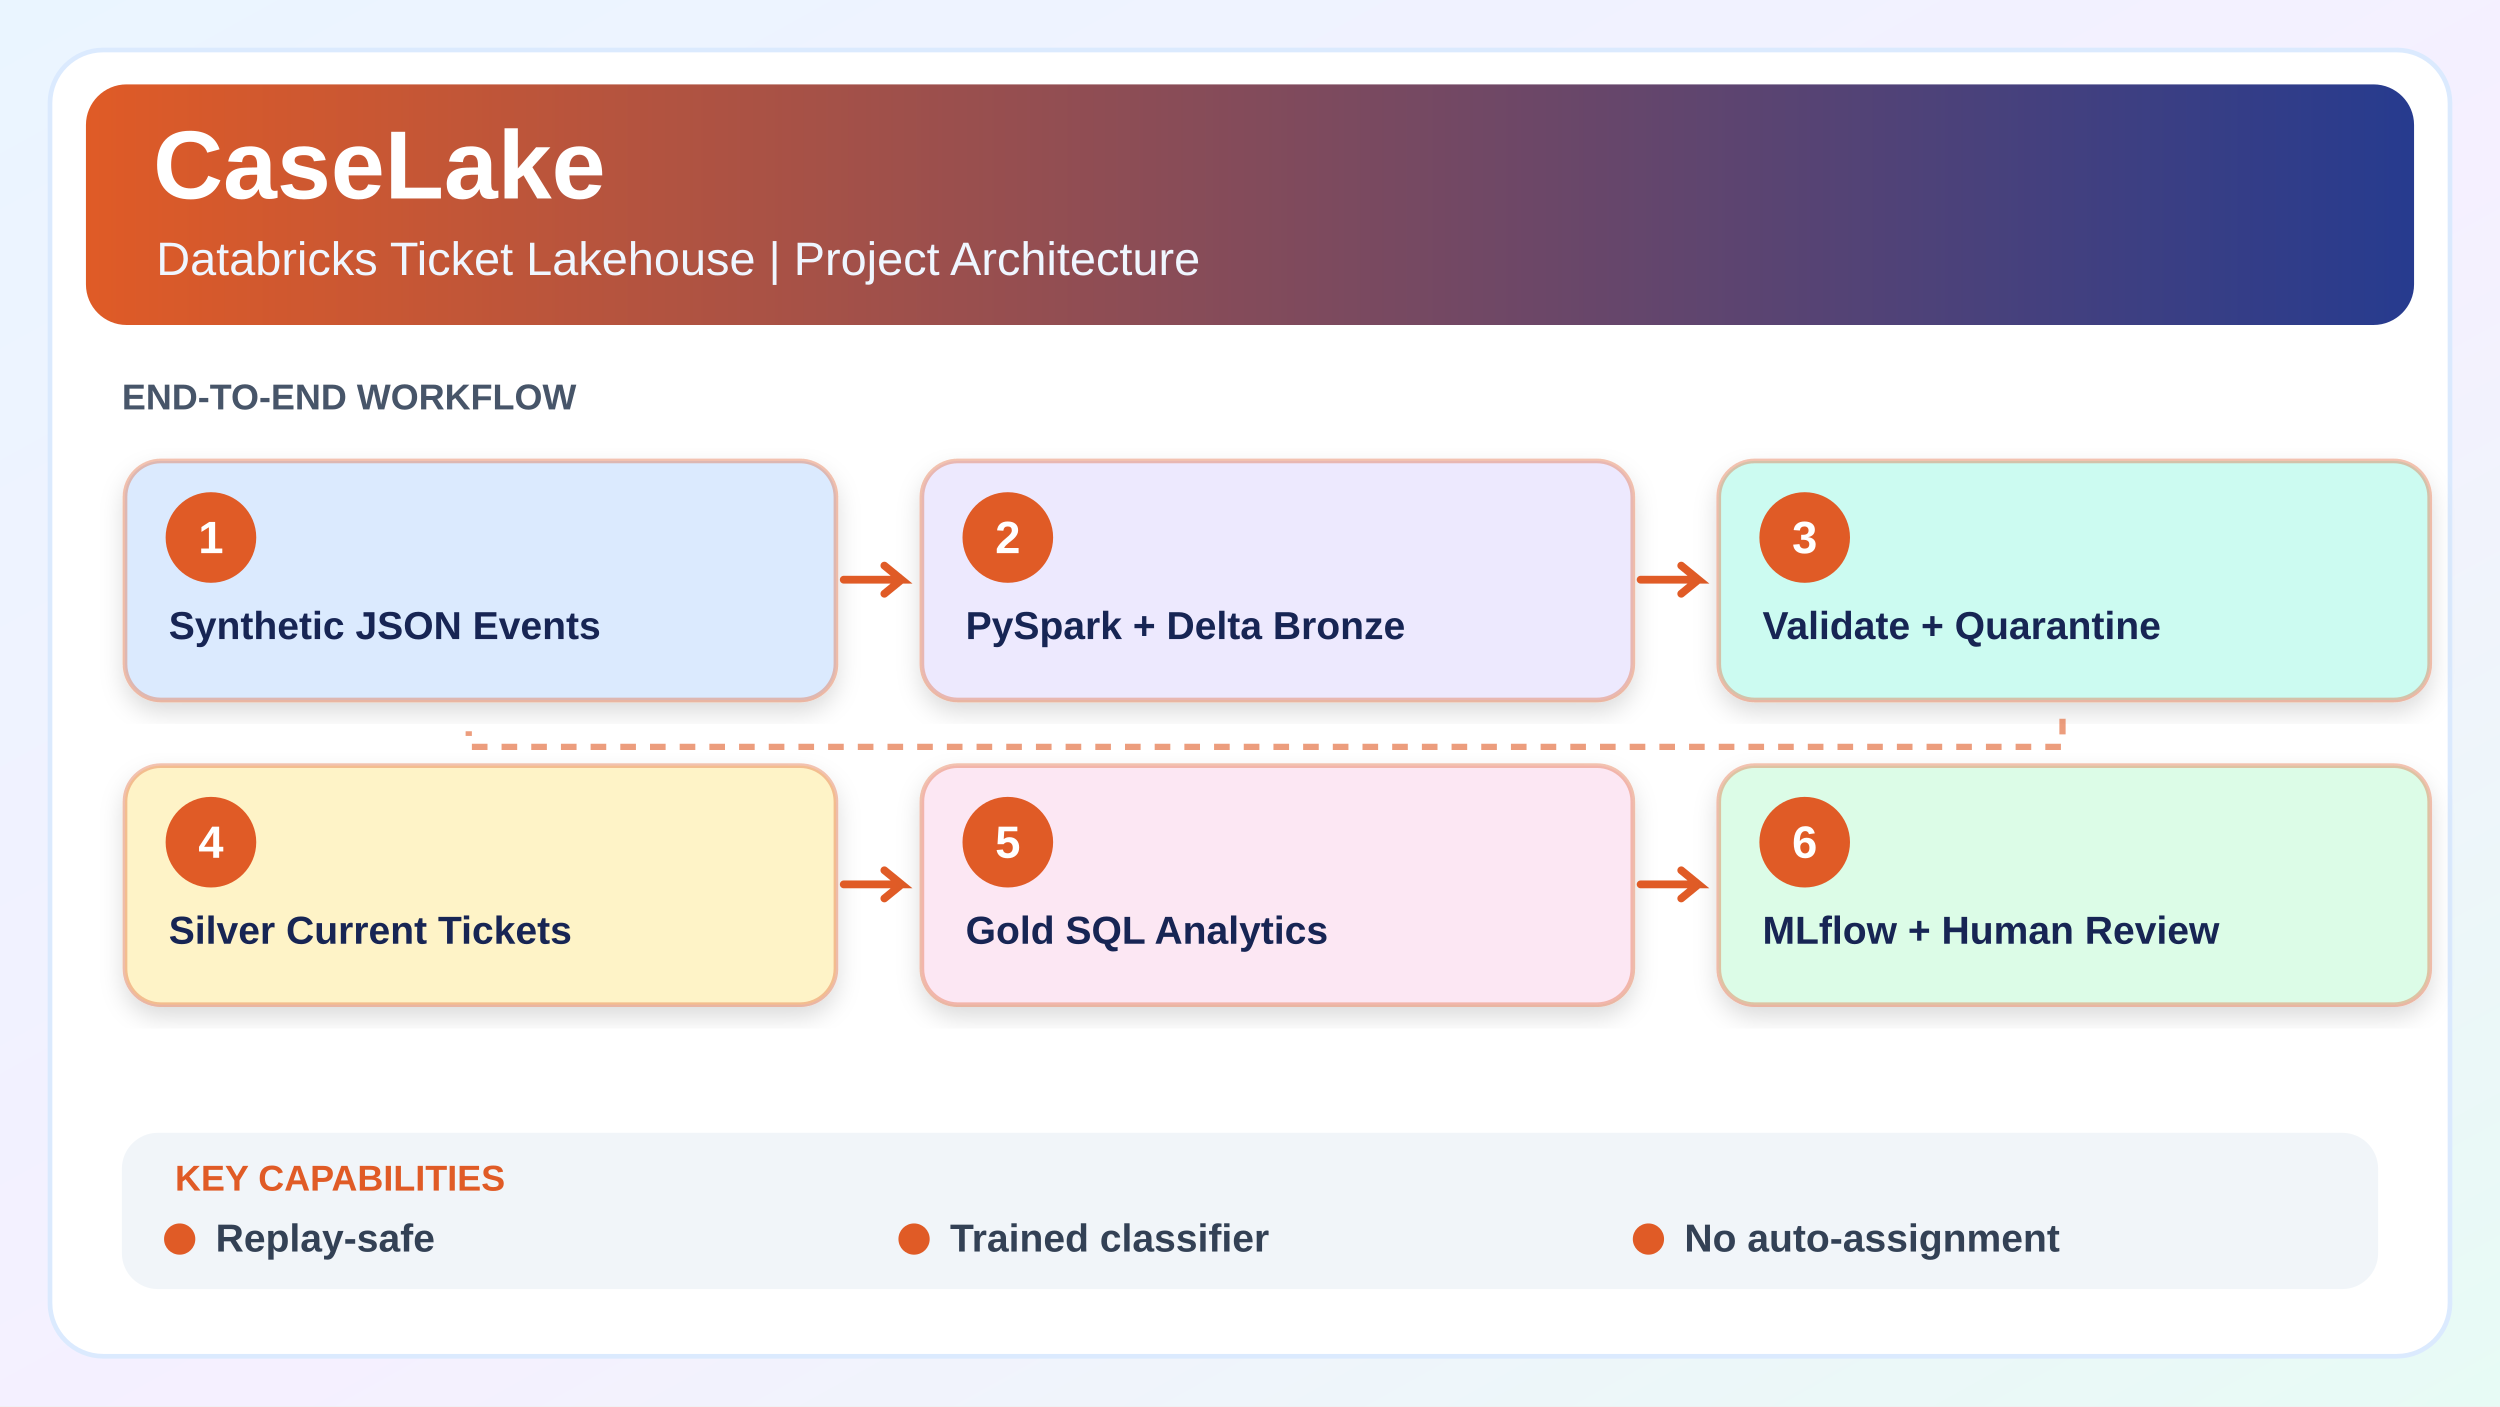
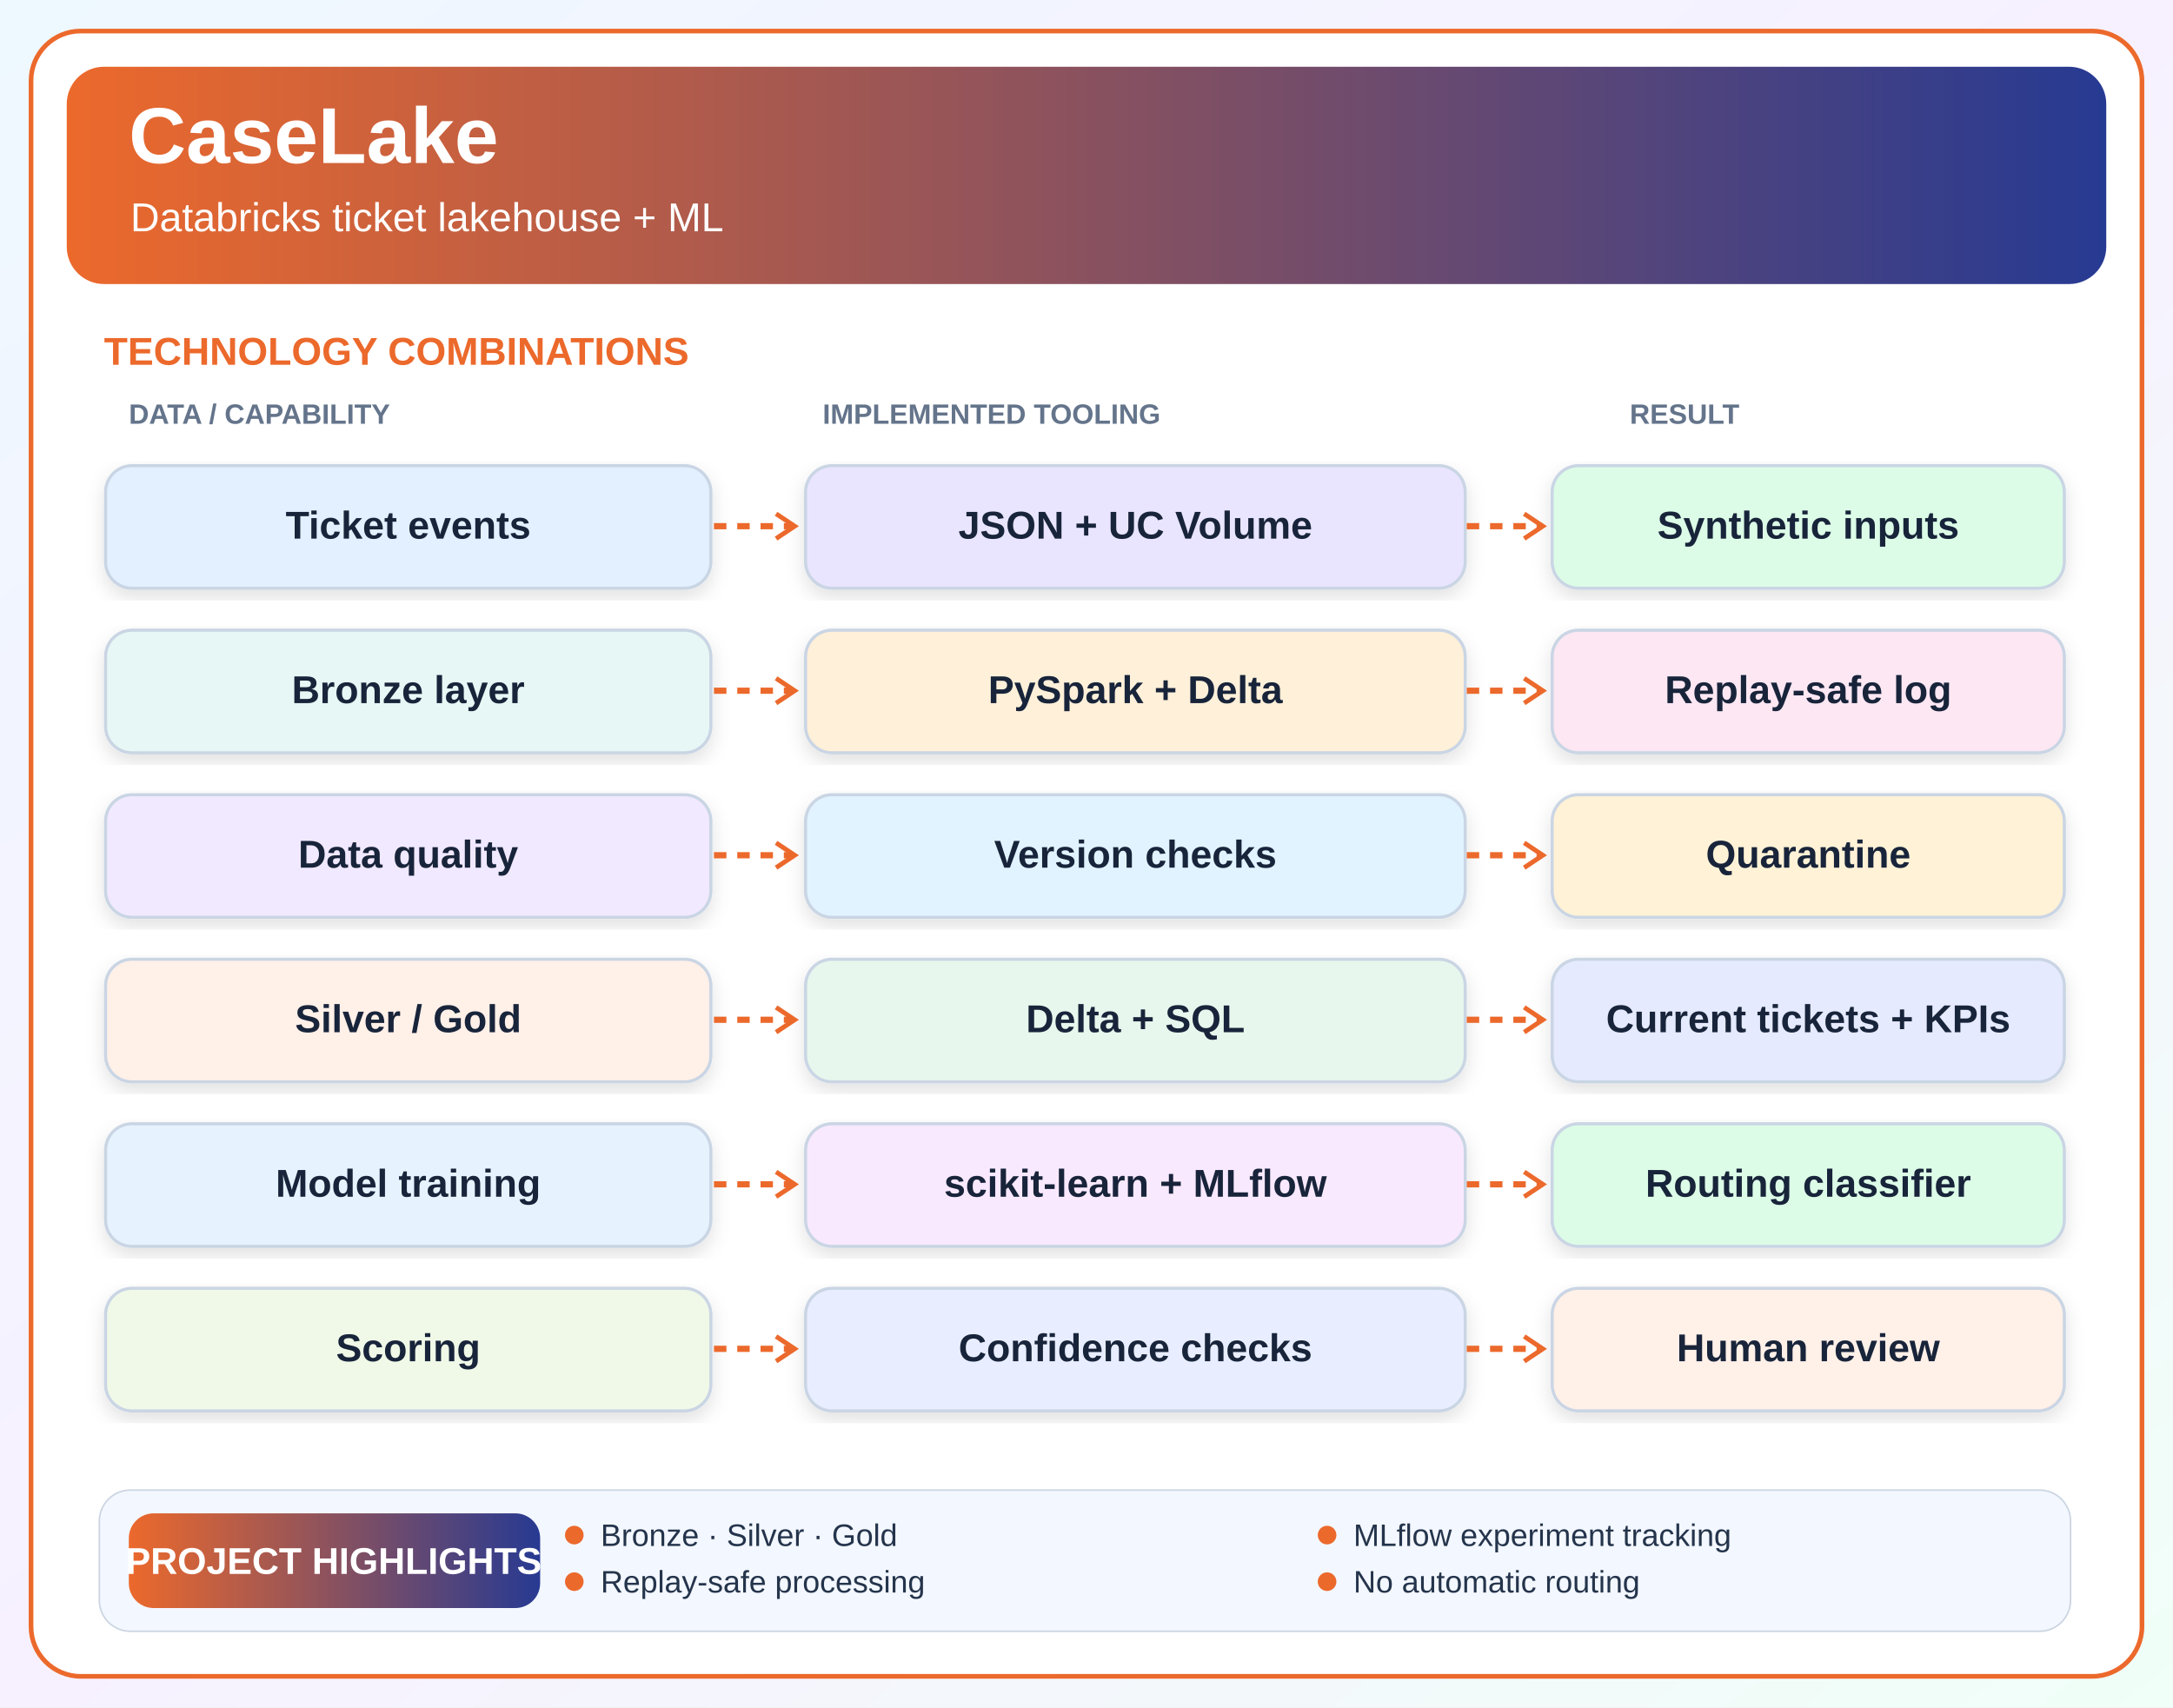
- <svg xmlns="http://www.w3.org/2000/svg" width="1600" height="900" viewBox="0 0 1600 900">
+ <svg xmlns="http://www.w3.org/2000/svg" width="1400" height="1100" viewBox="0 0 1400 1100">
  <defs>
-     <linearGradient id="back" x2="1" y2="1">
-       <stop stop-color="#eaf5ff" />
-       <stop offset=".55" stop-color="#f5f0ff" />
-       <stop offset="1" stop-color="#e7fbf5" />
+     <linearGradient id="bg" x2="1" y2="1">
+       <stop stop-color="#eef8ff" />
+       <stop offset=".5" stop-color="#f7f1ff" />
+       <stop offset="1" stop-color="#f0fff8" />
    </linearGradient>
-     <linearGradient id="head" x2="1" y2="0">
-       <stop stop-color="#e05b26" />
-       <stop offset="1" stop-color="#263b8f" />
+     <linearGradient id="banner" x2="1">
+       <stop stop-color="#ec692c" />
+       <stop offset="1" stop-color="#273a92" />
    </linearGradient>
    <filter id="shadow">
-       <feDropShadow dx="0" dy="7" stdDeviation="8" flood-opacity=".15" />
+       <feDropShadow dx="0" dy="5" stdDeviation="6" flood-opacity=".12" />
    </filter>
  </defs>
-   <rect width="1600" height="900" fill="url(#back)" />
-   <rect x="32" y="32" width="1536" height="836" rx="34" fill="#fff" stroke="#dbeafe" stroke-width="3" />
-   <rect x="55" y="54" width="1490" height="154" rx="26" fill="url(#head)" />
-   <text x="98" y="127" font-family="Arial,sans-serif" font-size="62" font-weight="bold" fill="white">CaseLake</text>
-   <text x="100" y="176" font-family="Arial,sans-serif" font-size="30" fill="#eff6ff">Databricks Ticket Lakehouse  |  Project Architecture</text>
-   <text x="78" y="262" font-family="Arial,sans-serif" font-size="23" font-weight="bold" fill="#475569">END-TO-END WORKFLOW</text>
-   <rect x="80" y="295" width="455" height="153" rx="23" fill="#dbeafe" stroke="#e05b26" stroke-opacity=".35" stroke-width="3" filter="url(#shadow)" />
-   <circle cx="135" cy="344" r="29" fill="#e05b26" />
-   <text x="135" y="354" font-family="Arial" font-size="29" font-weight="bold" text-anchor="middle" fill="white">1</text>
-   <text x="108" y="409" font-family="Arial" font-size="25" font-weight="bold" fill="#172554">Synthetic JSON Events</text>
-   <path d="M540 371 h37 l-11 -9 m11 9 l-11 9" stroke="#e05b26" stroke-width="5" stroke-linecap="round" fill="none" />
-   <rect x="590" y="295" width="455" height="153" rx="23" fill="#ede9fe" stroke="#e05b26" stroke-opacity=".35" stroke-width="3" filter="url(#shadow)" />
-   <circle cx="645" cy="344" r="29" fill="#e05b26" />
-   <text x="645" y="354" font-family="Arial" font-size="29" font-weight="bold" text-anchor="middle" fill="white">2</text>
-   <text x="618" y="409" font-family="Arial" font-size="25" font-weight="bold" fill="#172554">PySpark + Delta Bronze</text>
-   <path d="M1050 371 h37 l-11 -9 m11 9 l-11 9" stroke="#e05b26" stroke-width="5" stroke-linecap="round" fill="none" />
-   <rect x="1100" y="295" width="455" height="153" rx="23" fill="#ccfbf1" stroke="#e05b26" stroke-opacity=".35" stroke-width="3" filter="url(#shadow)" />
-   <circle cx="1155" cy="344" r="29" fill="#e05b26" />
-   <text x="1155" y="354" font-family="Arial" font-size="29" font-weight="bold" text-anchor="middle" fill="white">3</text>
-   <text x="1128" y="409" font-family="Arial" font-size="25" font-weight="bold" fill="#172554">Validate + Quarantine</text>
-   <rect x="80" y="490" width="455" height="153" rx="23" fill="#fef3c7" stroke="#e05b26" stroke-opacity=".35" stroke-width="3" filter="url(#shadow)" />
-   <circle cx="135" cy="539" r="29" fill="#e05b26" />
-   <text x="135" y="549" font-family="Arial" font-size="29" font-weight="bold" text-anchor="middle" fill="white">4</text>
-   <text x="108" y="604" font-family="Arial" font-size="25" font-weight="bold" fill="#172554">Silver Current Tickets</text>
-   <path d="M540 566 h37 l-11 -9 m11 9 l-11 9" stroke="#e05b26" stroke-width="5" stroke-linecap="round" fill="none" />
-   <rect x="590" y="490" width="455" height="153" rx="23" fill="#fce7f3" stroke="#e05b26" stroke-opacity=".35" stroke-width="3" filter="url(#shadow)" />
-   <circle cx="645" cy="539" r="29" fill="#e05b26" />
-   <text x="645" y="549" font-family="Arial" font-size="29" font-weight="bold" text-anchor="middle" fill="white">5</text>
-   <text x="618" y="604" font-family="Arial" font-size="25" font-weight="bold" fill="#172554">Gold SQL Analytics</text>
-   <path d="M1050 566 h37 l-11 -9 m11 9 l-11 9" stroke="#e05b26" stroke-width="5" stroke-linecap="round" fill="none" />
-   <rect x="1100" y="490" width="455" height="153" rx="23" fill="#dcfce7" stroke="#e05b26" stroke-opacity=".35" stroke-width="3" filter="url(#shadow)" />
-   <circle cx="1155" cy="539" r="29" fill="#e05b26" />
-   <text x="1155" y="549" font-family="Arial" font-size="29" font-weight="bold" text-anchor="middle" fill="white">6</text>
-   <text x="1128" y="604" font-family="Arial" font-size="25" font-weight="bold" fill="#172554">MLflow + Human Review</text>
-   <path d="M1320 460 v18 H300 v-10" stroke="#e05b26" stroke-width="4" stroke-dasharray="10 9" fill="none" opacity=".6" />
-   <rect x="78" y="725" width="1444" height="100" rx="23" fill="#f1f5f9" />
-   <text x="112" y="762" font-family="Arial" font-size="23" font-weight="bold" fill="#e05b26">KEY CAPABILITIES</text>
-   <circle cx="115" cy="793" r="10" fill="#e05b26" />
-   <text x="138" y="801" font-family="Arial" font-size="25" font-weight="bold" fill="#334155">Replay-safe</text>
-   <circle cx="585" cy="793" r="10" fill="#e05b26" />
-   <text x="608" y="801" font-family="Arial" font-size="25" font-weight="bold" fill="#334155">Trained classifier</text>
-   <circle cx="1055" cy="793" r="10" fill="#e05b26" />
-   <text x="1078" y="801" font-family="Arial" font-size="25" font-weight="bold" fill="#334155">No auto-assignment</text>
+   <rect width="1400" height="1100" fill="url(#bg)" />
+   <rect x="20" y="20" width="1360" height="1060" rx="32" fill="white" stroke="#ec692c" stroke-width="3" />
+   <rect x="43" y="43" width="1314" height="140" rx="24" fill="url(#banner)" />
+   <text x="83" y="105" font-size="51" font-weight="bold" font-family="Arial" fill="white">CaseLake</text>
+   <text x="84" y="149" font-size="26" font-family="Arial" fill="white">Databricks ticket lakehouse + ML</text>
+   <text x="67" y="235" font-size="25" font-weight="bold" font-family="Arial" fill="#ec692c">TECHNOLOGY COMBINATIONS</text>
+   <text x="83" y="273" font-size="18" font-weight="bold" font-family="Arial" fill="#64748b">DATA / CAPABILITY</text>
+   <text x="530" y="273" font-size="18" font-weight="bold" font-family="Arial" fill="#64748b">IMPLEMENTED TOOLING</text>
+   <text x="1050" y="273" font-size="18" font-weight="bold" font-family="Arial" fill="#64748b">RESULT</text>
+   <rect x="68" y="300" width="390" height="79" rx="17" fill="#e2f0ff" stroke="#cad5e4" stroke-width="2" filter="url(#shadow)" />
+   <text x="263" y="347" font-size="25" text-anchor="middle" font-weight="bold" font-family="Arial" fill="#18243a">Ticket events</text>
+   <rect x="519" y="300" width="425" height="79" rx="17" fill="#e9e5ff" stroke="#cad5e4" stroke-width="2" filter="url(#shadow)" />
+   <text x="731.5" y="347" font-size="25" text-anchor="middle" font-weight="bold" font-family="Arial" fill="#18243a">JSON + UC Volume</text>
+   <rect x="1000" y="300" width="330" height="79" rx="17" fill="#dcfce7" stroke="#cad5e4" stroke-width="2" filter="url(#shadow)" />
+   <text x="1165" y="347" font-size="25" text-anchor="middle" font-weight="bold" font-family="Arial" fill="#18243a">Synthetic inputs</text>
+   <path d="M460 339 H510 M945 339 H992" stroke="#ec692c" stroke-width="4" stroke-dasharray="8 7" />
+   <path d="M500 331 l12 8 -12 8 M982 331 l12 8 -12 8" stroke="#ec692c" stroke-width="3" fill="none" />
+   <rect x="68" y="406" width="390" height="79" rx="17" fill="#e7f7f5" stroke="#cad5e4" stroke-width="2" filter="url(#shadow)" />
+   <text x="263" y="453" font-size="25" text-anchor="middle" font-weight="bold" font-family="Arial" fill="#18243a">Bronze layer</text>
+   <rect x="519" y="406" width="425" height="79" rx="17" fill="#fff0d9" stroke="#cad5e4" stroke-width="2" filter="url(#shadow)" />
+   <text x="731.5" y="453" font-size="25" text-anchor="middle" font-weight="bold" font-family="Arial" fill="#18243a">PySpark + Delta</text>
+   <rect x="1000" y="406" width="330" height="79" rx="17" fill="#fce7f3" stroke="#cad5e4" stroke-width="2" filter="url(#shadow)" />
+   <text x="1165" y="453" font-size="25" text-anchor="middle" font-weight="bold" font-family="Arial" fill="#18243a">Replay-safe log</text>
+   <path d="M460 445 H510 M945 445 H992" stroke="#ec692c" stroke-width="4" stroke-dasharray="8 7" />
+   <path d="M500 437 l12 8 -12 8 M982 437 l12 8 -12 8" stroke="#ec692c" stroke-width="3" fill="none" />
+   <rect x="68" y="512" width="390" height="79" rx="17" fill="#f1e9ff" stroke="#cad5e4" stroke-width="2" filter="url(#shadow)" />
+   <text x="263" y="559" font-size="25" text-anchor="middle" font-weight="bold" font-family="Arial" fill="#18243a">Data quality</text>
+   <rect x="519" y="512" width="425" height="79" rx="17" fill="#e1f3ff" stroke="#cad5e4" stroke-width="2" filter="url(#shadow)" />
+   <text x="731.5" y="559" font-size="25" text-anchor="middle" font-weight="bold" font-family="Arial" fill="#18243a">Version checks</text>
+   <rect x="1000" y="512" width="330" height="79" rx="17" fill="#fff2d6" stroke="#cad5e4" stroke-width="2" filter="url(#shadow)" />
+   <text x="1165" y="559" font-size="25" text-anchor="middle" font-weight="bold" font-family="Arial" fill="#18243a">Quarantine</text>
+   <path d="M460 551 H510 M945 551 H992" stroke="#ec692c" stroke-width="4" stroke-dasharray="8 7" />
+   <path d="M500 543 l12 8 -12 8 M982 543 l12 8 -12 8" stroke="#ec692c" stroke-width="3" fill="none" />
+   <rect x="68" y="618" width="390" height="79" rx="17" fill="#fff0e8" stroke="#cad5e4" stroke-width="2" filter="url(#shadow)" />
+   <text x="263" y="665" font-size="25" text-anchor="middle" font-weight="bold" font-family="Arial" fill="#18243a">Silver / Gold</text>
+   <rect x="519" y="618" width="425" height="79" rx="17" fill="#e8f7ed" stroke="#cad5e4" stroke-width="2" filter="url(#shadow)" />
+   <text x="731.5" y="665" font-size="25" text-anchor="middle" font-weight="bold" font-family="Arial" fill="#18243a">Delta + SQL</text>
+   <rect x="1000" y="618" width="330" height="79" rx="17" fill="#e5eaff" stroke="#cad5e4" stroke-width="2" filter="url(#shadow)" />
+   <text x="1165" y="665" font-size="25" text-anchor="middle" font-weight="bold" font-family="Arial" fill="#18243a">Current tickets + KPIs</text>
+   <path d="M460 657 H510 M945 657 H992" stroke="#ec692c" stroke-width="4" stroke-dasharray="8 7" />
+   <path d="M500 649 l12 8 -12 8 M982 649 l12 8 -12 8" stroke="#ec692c" stroke-width="3" fill="none" />
+   <rect x="68" y="724" width="390" height="79" rx="17" fill="#e6f3ff" stroke="#cad5e4" stroke-width="2" filter="url(#shadow)" />
+   <text x="263" y="771" font-size="25" text-anchor="middle" font-weight="bold" font-family="Arial" fill="#18243a">Model training</text>
+   <rect x="519" y="724" width="425" height="79" rx="17" fill="#f9e9ff" stroke="#cad5e4" stroke-width="2" filter="url(#shadow)" />
+   <text x="731.5" y="771" font-size="25" text-anchor="middle" font-weight="bold" font-family="Arial" fill="#18243a">scikit-learn + MLflow</text>
+   <rect x="1000" y="724" width="330" height="79" rx="17" fill="#dcfce7" stroke="#cad5e4" stroke-width="2" filter="url(#shadow)" />
+   <text x="1165" y="771" font-size="25" text-anchor="middle" font-weight="bold" font-family="Arial" fill="#18243a">Routing classifier</text>
+   <path d="M460 763 H510 M945 763 H992" stroke="#ec692c" stroke-width="4" stroke-dasharray="8 7" />
+   <path d="M500 755 l12 8 -12 8 M982 755 l12 8 -12 8" stroke="#ec692c" stroke-width="3" fill="none" />
+   <rect x="68" y="830" width="390" height="79" rx="17" fill="#f0f9e7" stroke="#cad5e4" stroke-width="2" filter="url(#shadow)" />
+   <text x="263" y="877" font-size="25" text-anchor="middle" font-weight="bold" font-family="Arial" fill="#18243a">Scoring</text>
+   <rect x="519" y="830" width="425" height="79" rx="17" fill="#e8eeff" stroke="#cad5e4" stroke-width="2" filter="url(#shadow)" />
+   <text x="731.5" y="877" font-size="25" text-anchor="middle" font-weight="bold" font-family="Arial" fill="#18243a">Confidence checks</text>
+   <rect x="1000" y="830" width="330" height="79" rx="17" fill="#fff0e8" stroke="#cad5e4" stroke-width="2" filter="url(#shadow)" />
+   <text x="1165" y="877" font-size="25" text-anchor="middle" font-weight="bold" font-family="Arial" fill="#18243a">Human review</text>
+   <path d="M460 869 H510 M945 869 H992" stroke="#ec692c" stroke-width="4" stroke-dasharray="8 7" />
+   <path d="M500 861 l12 8 -12 8 M982 861 l12 8 -12 8" stroke="#ec692c" stroke-width="3" fill="none" />
+   <rect x="64" y="960" width="1270" height="91" rx="20" fill="#f3f7ff" stroke="#cbd5e1" />
+   <rect x="83" y="975" width="265" height="61" rx="16" fill="url(#banner)" />
+   <text x="215" y="1014" font-size="24" text-anchor="middle" font-weight="bold" font-family="Arial" fill="white">PROJECT HIGHLIGHTS</text>
+   <circle cx="370" cy="989" r="6" fill="#ec692c" />
+   <text x="387" y="996" font-size="20" font-family="Arial" fill="#24344b">Bronze · Silver · Gold</text>
+   <circle cx="855" cy="989" r="6" fill="#ec692c" />
+   <text x="872" y="996" font-size="20" font-family="Arial" fill="#24344b">MLflow experiment tracking</text>
+   <circle cx="370" cy="1019" r="6" fill="#ec692c" />
+   <text x="387" y="1026" font-size="20" font-family="Arial" fill="#24344b">Replay-safe processing</text>
+   <circle cx="855" cy="1019" r="6" fill="#ec692c" />
+   <text x="872" y="1026" font-size="20" font-family="Arial" fill="#24344b">No automatic routing</text>
</svg>
